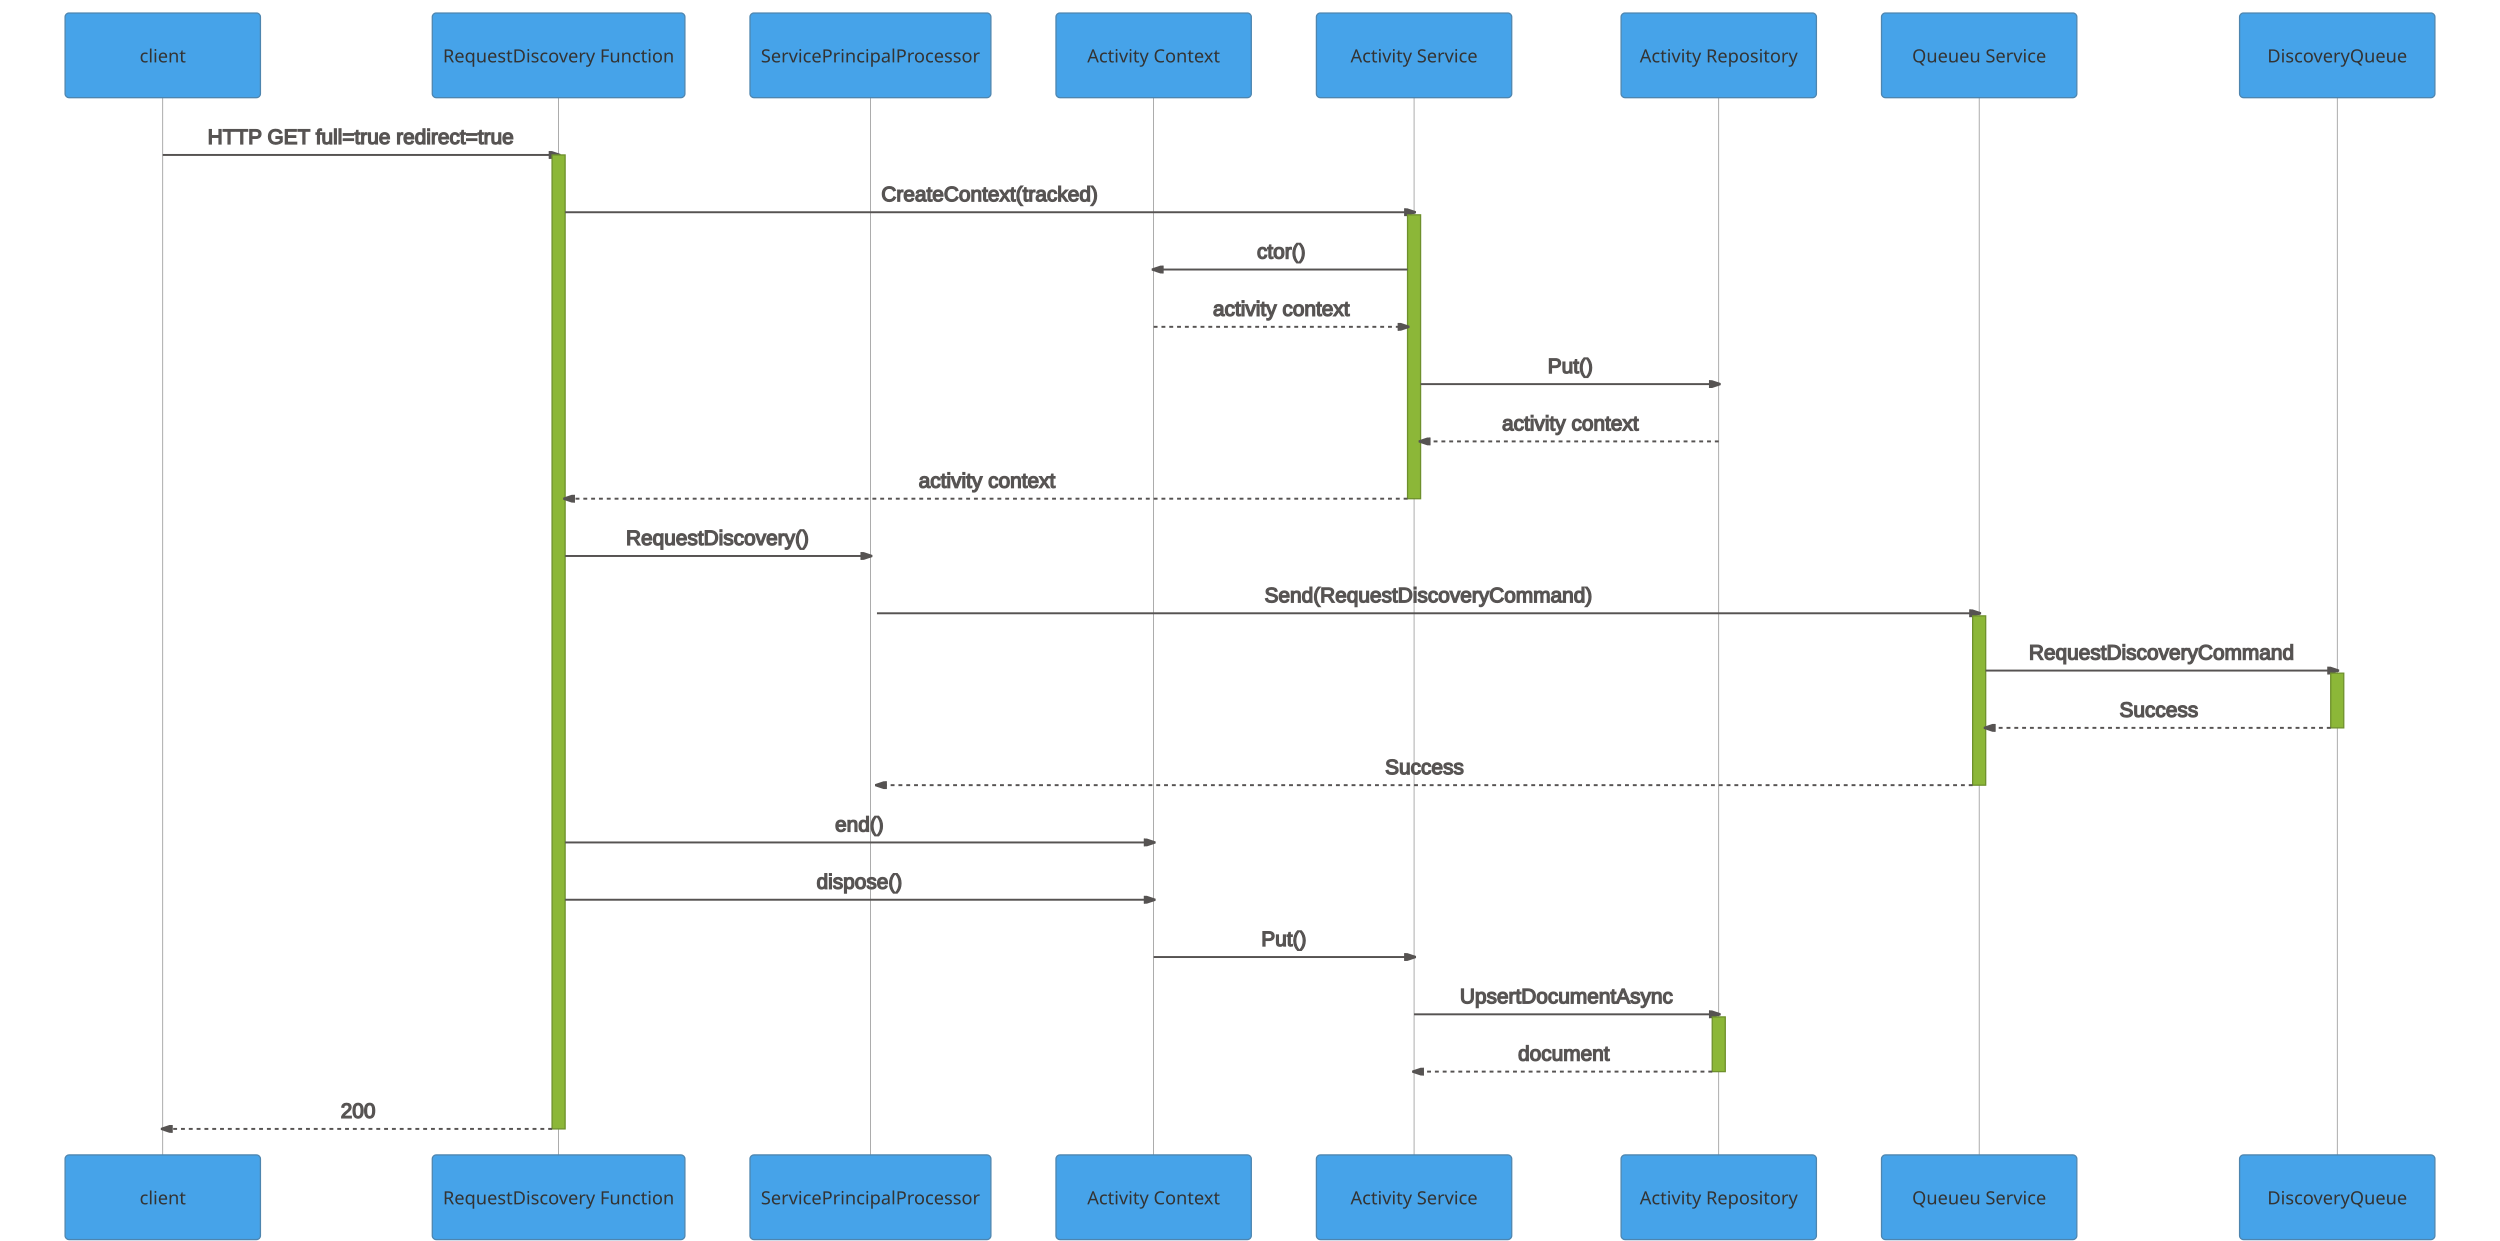
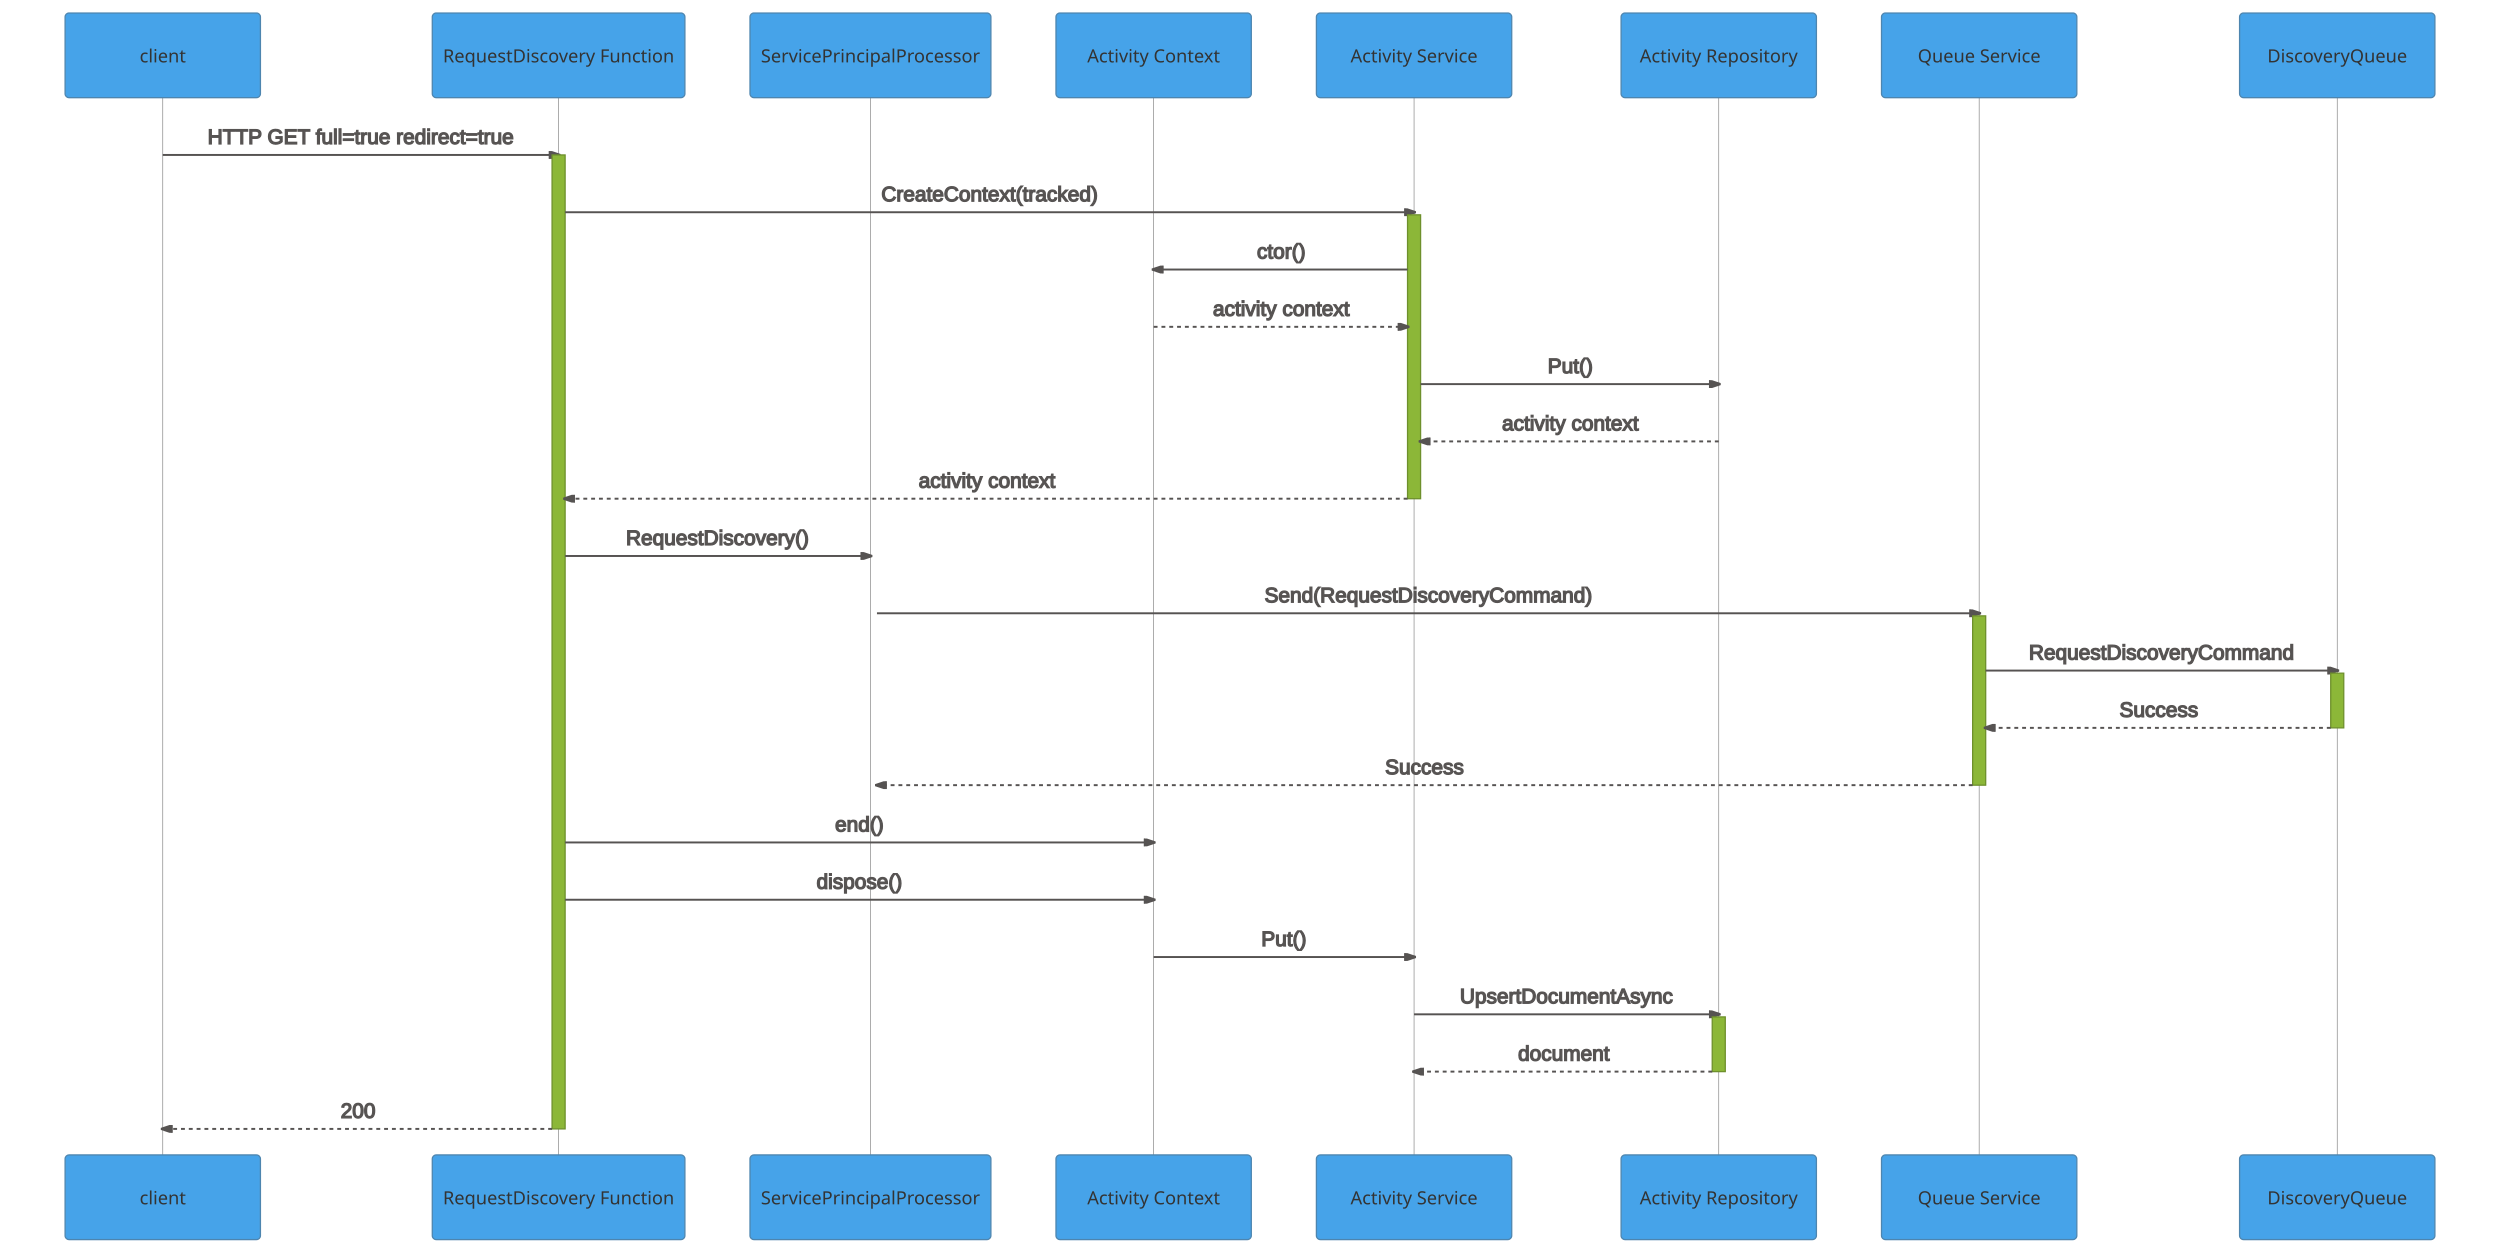
<svg xmlns="http://www.w3.org/2000/svg" id="mermaid" width="100%" height="953" style="max-width: 1920px;" viewBox="-50 -10 1920 953">
  <style>#mermaid{font-family:"trebuchet ms",verdana,arial,sans-serif;font-size:16px;fill:#565352;}#mermaid .error-icon{fill:#E05B35;}#mermaid .error-text{fill:#1fa4ca;stroke:#1fa4ca;}#mermaid .edge-thickness-normal{stroke-width:2px;}#mermaid .edge-thickness-thick{stroke-width:3.5px;}#mermaid .edge-pattern-solid{stroke-dasharray:0;}#mermaid .edge-pattern-dashed{stroke-dasharray:3;}#mermaid .edge-pattern-dotted{stroke-dasharray:2;}#mermaid .marker{fill:#565352;}#mermaid .marker.cross{stroke:#565352;}#mermaid svg{font-family:"trebuchet ms",verdana,arial,sans-serif;font-size:16px;}#mermaid .actor{stroke:hsl(205.767,38.744%,49.412%);fill:#46A3E9;}#mermaid text.actor &gt; tspan{fill:#333;stroke:none;}#mermaid .actor-line{stroke:grey;}#mermaid .messageLine0{stroke-width:1.5;stroke-dasharray:none;stroke:#565352;}#mermaid .messageLine1{stroke-width:1.5;stroke-dasharray:2,2;stroke:#565352;}#mermaid #arrowhead path{fill:#565352;stroke:#565352;}#mermaid .sequenceNumber{fill:#a9acad;}#mermaid #sequencenumber{fill:#565352;}#mermaid #crosshead path{fill:#565352;stroke:#565352;}#mermaid .messageText{fill:#565352;stroke:#565352;}#mermaid .labelBox{stroke:hsl(205.767,38.744%,49.412%);fill:#46A3E9;}#mermaid .labelText,#mermaid .labelText &gt; tspan{fill:#333;stroke:none;}#mermaid .loopText,#mermaid .loopText &gt; tspan{fill:#333;stroke:none;}#mermaid .loopLine{stroke-width:2px;stroke-dasharray:2,2;stroke:hsl(205.767,38.744%,49.412%);fill:hsl(205.767,38.744%,49.412%);}#mermaid .note{stroke:hsl(40.667,50%,50.784%);fill:#F5BB41;}#mermaid .noteText,#mermaid .noteText &gt; tspan{fill:#333;stroke:none;}#mermaid .activation0{fill:#8CB738;stroke:hsl(80.315,53.138%,36.863%);}#mermaid .activation1{fill:#8CB738;stroke:hsl(80.315,53.138%,36.863%);}#mermaid .activation2{fill:#8CB738;stroke:hsl(80.315,53.138%,36.863%);}#mermaid:root{--mermaid-font-family:"trebuchet ms",verdana,arial,sans-serif;}#mermaid sequence{fill:apa;}</style>
  <g />
  <g>
    <line id="actor0" x1="75" y1="5" x2="75" y2="942" class="actor-line" stroke-width="0.5px" stroke="#999" />
    <rect x="0" y="0" fill="#eaeaea" stroke="#666" width="150" height="65" rx="3" ry="3" class="actor" />
    <text x="75" y="32.5" dominant-baseline="central" alignment-baseline="central" class="actor" style="text-anchor: middle; font-size: 14px; font-weight: 400; font-family: Open-Sans, sans-serif;">
      <tspan x="75" dy="0">client</tspan>
    </text>
  </g>
  <g>
    <line id="actor1" x1="379" y1="5" x2="379" y2="942" class="actor-line" stroke-width="0.5px" stroke="#999" />
    <rect x="282" y="0" fill="#eaeaea" stroke="#666" width="194" height="65" rx="3" ry="3" class="actor" />
    <text x="379" y="32.5" dominant-baseline="central" alignment-baseline="central" class="actor" style="text-anchor: middle; font-size: 14px; font-weight: 400; font-family: Open-Sans, sans-serif;">
      <tspan x="379" dy="0">RequestDiscovery Function</tspan>
    </text>
  </g>
  <g>
    <line id="actor2" x1="618.5" y1="5" x2="618.5" y2="942" class="actor-line" stroke-width="0.5px" stroke="#999" />
    <rect x="526" y="0" fill="#eaeaea" stroke="#666" width="185" height="65" rx="3" ry="3" class="actor" />
    <text x="618.5" y="32.5" dominant-baseline="central" alignment-baseline="central" class="actor" style="text-anchor: middle; font-size: 14px; font-weight: 400; font-family: Open-Sans, sans-serif;">
      <tspan x="618.5" dy="0">ServicePrincipalProcessor</tspan>
    </text>
  </g>
  <g>
    <line id="actor3" x1="836" y1="5" x2="836" y2="942" class="actor-line" stroke-width="0.5px" stroke="#999" />
    <rect x="761" y="0" fill="#eaeaea" stroke="#666" width="150" height="65" rx="3" ry="3" class="actor" />
    <text x="836" y="32.5" dominant-baseline="central" alignment-baseline="central" class="actor" style="text-anchor: middle; font-size: 14px; font-weight: 400; font-family: Open-Sans, sans-serif;">
      <tspan x="836" dy="0">Activity Context</tspan>
    </text>
  </g>
  <g>
    <line id="actor4" x1="1036" y1="5" x2="1036" y2="942" class="actor-line" stroke-width="0.5px" stroke="#999" />
    <rect x="961" y="0" fill="#eaeaea" stroke="#666" width="150" height="65" rx="3" ry="3" class="actor" />
    <text x="1036" y="32.5" dominant-baseline="central" alignment-baseline="central" class="actor" style="text-anchor: middle; font-size: 14px; font-weight: 400; font-family: Open-Sans, sans-serif;">
      <tspan x="1036" dy="0">Activity Service</tspan>
    </text>
  </g>
  <g>
    <line id="actor5" x1="1270" y1="5" x2="1270" y2="942" class="actor-line" stroke-width="0.5px" stroke="#999" />
    <rect x="1195" y="0" fill="#eaeaea" stroke="#666" width="150" height="65" rx="3" ry="3" class="actor" />
    <text x="1270" y="32.5" dominant-baseline="central" alignment-baseline="central" class="actor" style="text-anchor: middle; font-size: 14px; font-weight: 400; font-family: Open-Sans, sans-serif;">
      <tspan x="1270" dy="0">Activity Repository</tspan>
    </text>
  </g>
  <g>
    <line id="actor6" x1="1470" y1="5" x2="1470" y2="942" class="actor-line" stroke-width="0.5px" stroke="#999" />
    <rect x="1395" y="0" fill="#eaeaea" stroke="#666" width="150" height="65" rx="3" ry="3" class="actor" />
    <text x="1470" y="32.5" dominant-baseline="central" alignment-baseline="central" class="actor" style="text-anchor: middle; font-size: 14px; font-weight: 400; font-family: Open-Sans, sans-serif;">
-       <tspan x="1470" dy="0">Queueu Service</tspan>
+       <tspan x="1470" dy="0">Queue Service</tspan>
    </text>
  </g>
  <g>
    <line id="actor7" x1="1745" y1="5" x2="1745" y2="942" class="actor-line" stroke-width="0.5px" stroke="#999" />
    <rect x="1670" y="0" fill="#eaeaea" stroke="#666" width="150" height="65" rx="3" ry="3" class="actor" />
    <text x="1745" y="32.5" dominant-baseline="central" alignment-baseline="central" class="actor" style="text-anchor: middle; font-size: 14px; font-weight: 400; font-family: Open-Sans, sans-serif;">
      <tspan x="1745" dy="0">DiscoveryQueue</tspan>
    </text>
  </g>
  <defs>
    <marker id="arrowhead" refX="5" refY="2" markerWidth="6" markerHeight="4" orient="auto">
      <path d="M 0,0 V 4 L6,2 Z" />
    </marker>
  </defs>
  <defs>
    <marker id="crosshead" markerWidth="15" markerHeight="8" orient="auto" refX="16" refY="4">
      <path fill="black" stroke="#000000" stroke-width="1px" d="M 9,2 V 6 L16,4 Z" style="stroke-dasharray: 0, 0;" />
      <path fill="none" stroke="#000000" stroke-width="1px" d="M 0,1 L 6,7 M 6,1 L 0,7" style="stroke-dasharray: 0, 0;" />
    </marker>
  </defs>
  <defs>
    <marker id="sequencenumber" refX="15" refY="15" markerWidth="60" markerHeight="40" orient="auto">
      <circle cx="15" cy="15" r="6" />
    </marker>
  </defs>
  <text x="227" y="80" text-anchor="middle" dominant-baseline="middle" alignment-baseline="middle" class="messageText" dy="1em" style="font-family: &quot;trebuchet ms&quot;, verdana, arial, sans-serif; font-size: 16px; font-weight: 400;">HTTP GET full=true redirect=true</text>
  <line x1="75" y1="109" x2="379" y2="109" class="messageLine0" stroke-width="2" stroke="none" marker-end="url(#arrowhead)" style="fill: none;" />
  <g>
    <rect x="374" y="109" fill="#EDF2AE" stroke="#666" width="10" height="748" rx="0" ry="0" class="activation0" />
  </g>
  <text x="710" y="124" text-anchor="middle" dominant-baseline="middle" alignment-baseline="middle" class="messageText" dy="1em" style="font-family: &quot;trebuchet ms&quot;, verdana, arial, sans-serif; font-size: 16px; font-weight: 400;">CreateContext(tracked)</text>
  <line x1="384" y1="153" x2="1036" y2="153" class="messageLine0" stroke-width="2" stroke="none" marker-end="url(#arrowhead)" style="fill: none;" />
  <g>
    <rect x="1031" y="155" fill="#EDF2AE" stroke="#666" width="10" height="218" rx="0" ry="0" class="activation0" />
  </g>
  <text x="934" y="168" text-anchor="middle" dominant-baseline="middle" alignment-baseline="middle" class="messageText" dy="1em" style="font-family: &quot;trebuchet ms&quot;, verdana, arial, sans-serif; font-size: 16px; font-weight: 400;">ctor()</text>
  <line x1="1031" y1="197" x2="836" y2="197" class="messageLine0" stroke-width="2" stroke="none" marker-end="url(#arrowhead)" style="fill: none;" />
  <text x="934" y="212" text-anchor="middle" dominant-baseline="middle" alignment-baseline="middle" class="messageText" dy="1em" style="font-family: &quot;trebuchet ms&quot;, verdana, arial, sans-serif; font-size: 16px; font-weight: 400;">activity context</text>
  <line x1="836" y1="241" x2="1031" y2="241" class="messageLine1" stroke-width="2" stroke="none" marker-end="url(#arrowhead)" style="stroke-dasharray: 3, 3; fill: none;" />
  <text x="1156" y="256" text-anchor="middle" dominant-baseline="middle" alignment-baseline="middle" class="messageText" dy="1em" style="font-family: &quot;trebuchet ms&quot;, verdana, arial, sans-serif; font-size: 16px; font-weight: 400;">Put()</text>
  <line x1="1041" y1="285" x2="1270" y2="285" class="messageLine0" stroke-width="2" stroke="none" marker-end="url(#arrowhead)" style="fill: none;" />
  <text x="1156" y="300" text-anchor="middle" dominant-baseline="middle" alignment-baseline="middle" class="messageText" dy="1em" style="font-family: &quot;trebuchet ms&quot;, verdana, arial, sans-serif; font-size: 16px; font-weight: 400;">activity context</text>
  <line x1="1270" y1="329" x2="1041" y2="329" class="messageLine1" stroke-width="2" stroke="none" marker-end="url(#arrowhead)" style="stroke-dasharray: 3, 3; fill: none;" />
  <text x="708" y="344" text-anchor="middle" dominant-baseline="middle" alignment-baseline="middle" class="messageText" dy="1em" style="font-family: &quot;trebuchet ms&quot;, verdana, arial, sans-serif; font-size: 16px; font-weight: 400;">activity context</text>
  <line x1="1031" y1="373" x2="384" y2="373" class="messageLine1" stroke-width="2" stroke="none" marker-end="url(#arrowhead)" style="stroke-dasharray: 3, 3; fill: none;" />
  <text x="501" y="388" text-anchor="middle" dominant-baseline="middle" alignment-baseline="middle" class="messageText" dy="1em" style="font-family: &quot;trebuchet ms&quot;, verdana, arial, sans-serif; font-size: 16px; font-weight: 400;">RequestDiscovery()</text>
  <line x1="384" y1="417" x2="618.5" y2="417" class="messageLine0" stroke-width="2" stroke="none" marker-end="url(#arrowhead)" style="fill: none;" />
  <g />
  <text x="1047" y="432" text-anchor="middle" dominant-baseline="middle" alignment-baseline="middle" class="messageText" dy="1em" style="font-family: &quot;trebuchet ms&quot;, verdana, arial, sans-serif; font-size: 16px; font-weight: 400;">Send(RequestDiscoveryCommand)</text>
  <line x1="623.5" y1="461" x2="1470" y2="461" class="messageLine0" stroke-width="2" stroke="none" marker-end="url(#arrowhead)" style="fill: none;" />
  <g>
    <rect x="1465" y="463" fill="#EDF2AE" stroke="#666" width="10" height="130" rx="0" ry="0" class="activation0" />
  </g>
  <text x="1610" y="476" text-anchor="middle" dominant-baseline="middle" alignment-baseline="middle" class="messageText" dy="1em" style="font-family: &quot;trebuchet ms&quot;, verdana, arial, sans-serif; font-size: 16px; font-weight: 400;">RequestDiscoveryCommand</text>
  <line x1="1475" y1="505" x2="1745" y2="505" class="messageLine0" stroke-width="2" stroke="none" marker-end="url(#arrowhead)" style="fill: none;" />
  <g>
    <rect x="1740" y="507" fill="#EDF2AE" stroke="#666" width="10" height="42" rx="0" ry="0" class="activation0" />
  </g>
  <text x="1608" y="520" text-anchor="middle" dominant-baseline="middle" alignment-baseline="middle" class="messageText" dy="1em" style="font-family: &quot;trebuchet ms&quot;, verdana, arial, sans-serif; font-size: 16px; font-weight: 400;">Success</text>
  <line x1="1740" y1="549" x2="1475" y2="549" class="messageLine1" stroke-width="2" stroke="none" marker-end="url(#arrowhead)" style="stroke-dasharray: 3, 3; fill: none;" />
  <text x="1044" y="564" text-anchor="middle" dominant-baseline="middle" alignment-baseline="middle" class="messageText" dy="1em" style="font-family: &quot;trebuchet ms&quot;, verdana, arial, sans-serif; font-size: 16px; font-weight: 400;">Success</text>
  <line x1="1465" y1="593" x2="623.5" y2="593" class="messageLine1" stroke-width="2" stroke="none" marker-end="url(#arrowhead)" style="stroke-dasharray: 3, 3; fill: none;" />
  <text x="610" y="608" text-anchor="middle" dominant-baseline="middle" alignment-baseline="middle" class="messageText" dy="1em" style="font-family: &quot;trebuchet ms&quot;, verdana, arial, sans-serif; font-size: 16px; font-weight: 400;">end()</text>
  <line x1="384" y1="637" x2="836" y2="637" class="messageLine0" stroke-width="2" stroke="none" marker-end="url(#arrowhead)" style="fill: none;" />
  <text x="610" y="652" text-anchor="middle" dominant-baseline="middle" alignment-baseline="middle" class="messageText" dy="1em" style="font-family: &quot;trebuchet ms&quot;, verdana, arial, sans-serif; font-size: 16px; font-weight: 400;">dispose()</text>
  <line x1="384" y1="681" x2="836" y2="681" class="messageLine0" stroke-width="2" stroke="none" marker-end="url(#arrowhead)" style="fill: none;" />
  <text x="936" y="696" text-anchor="middle" dominant-baseline="middle" alignment-baseline="middle" class="messageText" dy="1em" style="font-family: &quot;trebuchet ms&quot;, verdana, arial, sans-serif; font-size: 16px; font-weight: 400;">Put()</text>
  <line x1="836" y1="725" x2="1036" y2="725" class="messageLine0" stroke-width="2" stroke="none" marker-end="url(#arrowhead)" style="fill: none;" />
  <text x="1153" y="740" text-anchor="middle" dominant-baseline="middle" alignment-baseline="middle" class="messageText" dy="1em" style="font-family: &quot;trebuchet ms&quot;, verdana, arial, sans-serif; font-size: 16px; font-weight: 400;">UpsertDocumentAsync</text>
  <line x1="1036" y1="769" x2="1270" y2="769" class="messageLine0" stroke-width="2" stroke="none" marker-end="url(#arrowhead)" style="fill: none;" />
  <g>
    <rect x="1265" y="771" fill="#EDF2AE" stroke="#666" width="10" height="42" rx="0" ry="0" class="activation0" />
  </g>
  <text x="1151" y="784" text-anchor="middle" dominant-baseline="middle" alignment-baseline="middle" class="messageText" dy="1em" style="font-family: &quot;trebuchet ms&quot;, verdana, arial, sans-serif; font-size: 16px; font-weight: 400;">document</text>
  <line x1="1265" y1="813" x2="1036" y2="813" class="messageLine1" stroke-width="2" stroke="none" marker-end="url(#arrowhead)" style="stroke-dasharray: 3, 3; fill: none;" />
  <text x="225" y="828" text-anchor="middle" dominant-baseline="middle" alignment-baseline="middle" class="messageText" dy="1em" style="font-family: &quot;trebuchet ms&quot;, verdana, arial, sans-serif; font-size: 16px; font-weight: 400;">200</text>
  <line x1="374" y1="857" x2="75" y2="857" class="messageLine1" stroke-width="2" stroke="none" marker-end="url(#arrowhead)" style="stroke-dasharray: 3, 3; fill: none;" />
  <g>
    <rect x="0" y="877" fill="#eaeaea" stroke="#666" width="150" height="65" rx="3" ry="3" class="actor" />
    <text x="75" y="909.5" dominant-baseline="central" alignment-baseline="central" class="actor" style="text-anchor: middle; font-size: 14px; font-weight: 400; font-family: Open-Sans, sans-serif;">
      <tspan x="75" dy="0">client</tspan>
    </text>
  </g>
  <g>
    <rect x="282" y="877" fill="#eaeaea" stroke="#666" width="194" height="65" rx="3" ry="3" class="actor" />
    <text x="379" y="909.5" dominant-baseline="central" alignment-baseline="central" class="actor" style="text-anchor: middle; font-size: 14px; font-weight: 400; font-family: Open-Sans, sans-serif;">
      <tspan x="379" dy="0">RequestDiscovery Function</tspan>
    </text>
  </g>
  <g>
    <rect x="526" y="877" fill="#eaeaea" stroke="#666" width="185" height="65" rx="3" ry="3" class="actor" />
    <text x="618.5" y="909.5" dominant-baseline="central" alignment-baseline="central" class="actor" style="text-anchor: middle; font-size: 14px; font-weight: 400; font-family: Open-Sans, sans-serif;">
      <tspan x="618.5" dy="0">ServicePrincipalProcessor</tspan>
    </text>
  </g>
  <g>
    <rect x="761" y="877" fill="#eaeaea" stroke="#666" width="150" height="65" rx="3" ry="3" class="actor" />
    <text x="836" y="909.5" dominant-baseline="central" alignment-baseline="central" class="actor" style="text-anchor: middle; font-size: 14px; font-weight: 400; font-family: Open-Sans, sans-serif;">
      <tspan x="836" dy="0">Activity Context</tspan>
    </text>
  </g>
  <g>
    <rect x="961" y="877" fill="#eaeaea" stroke="#666" width="150" height="65" rx="3" ry="3" class="actor" />
    <text x="1036" y="909.5" dominant-baseline="central" alignment-baseline="central" class="actor" style="text-anchor: middle; font-size: 14px; font-weight: 400; font-family: Open-Sans, sans-serif;">
      <tspan x="1036" dy="0">Activity Service</tspan>
    </text>
  </g>
  <g>
    <rect x="1195" y="877" fill="#eaeaea" stroke="#666" width="150" height="65" rx="3" ry="3" class="actor" />
    <text x="1270" y="909.5" dominant-baseline="central" alignment-baseline="central" class="actor" style="text-anchor: middle; font-size: 14px; font-weight: 400; font-family: Open-Sans, sans-serif;">
      <tspan x="1270" dy="0">Activity Repository</tspan>
    </text>
  </g>
  <g>
    <rect x="1395" y="877" fill="#eaeaea" stroke="#666" width="150" height="65" rx="3" ry="3" class="actor" />
    <text x="1470" y="909.5" dominant-baseline="central" alignment-baseline="central" class="actor" style="text-anchor: middle; font-size: 14px; font-weight: 400; font-family: Open-Sans, sans-serif;">
-       <tspan x="1470" dy="0">Queueu Service</tspan>
+       <tspan x="1470" dy="0">Queue Service</tspan>
    </text>
  </g>
  <g>
    <rect x="1670" y="877" fill="#eaeaea" stroke="#666" width="150" height="65" rx="3" ry="3" class="actor" />
    <text x="1745" y="909.5" dominant-baseline="central" alignment-baseline="central" class="actor" style="text-anchor: middle; font-size: 14px; font-weight: 400; font-family: Open-Sans, sans-serif;">
      <tspan x="1745" dy="0">DiscoveryQueue</tspan>
    </text>
  </g>
</svg>
